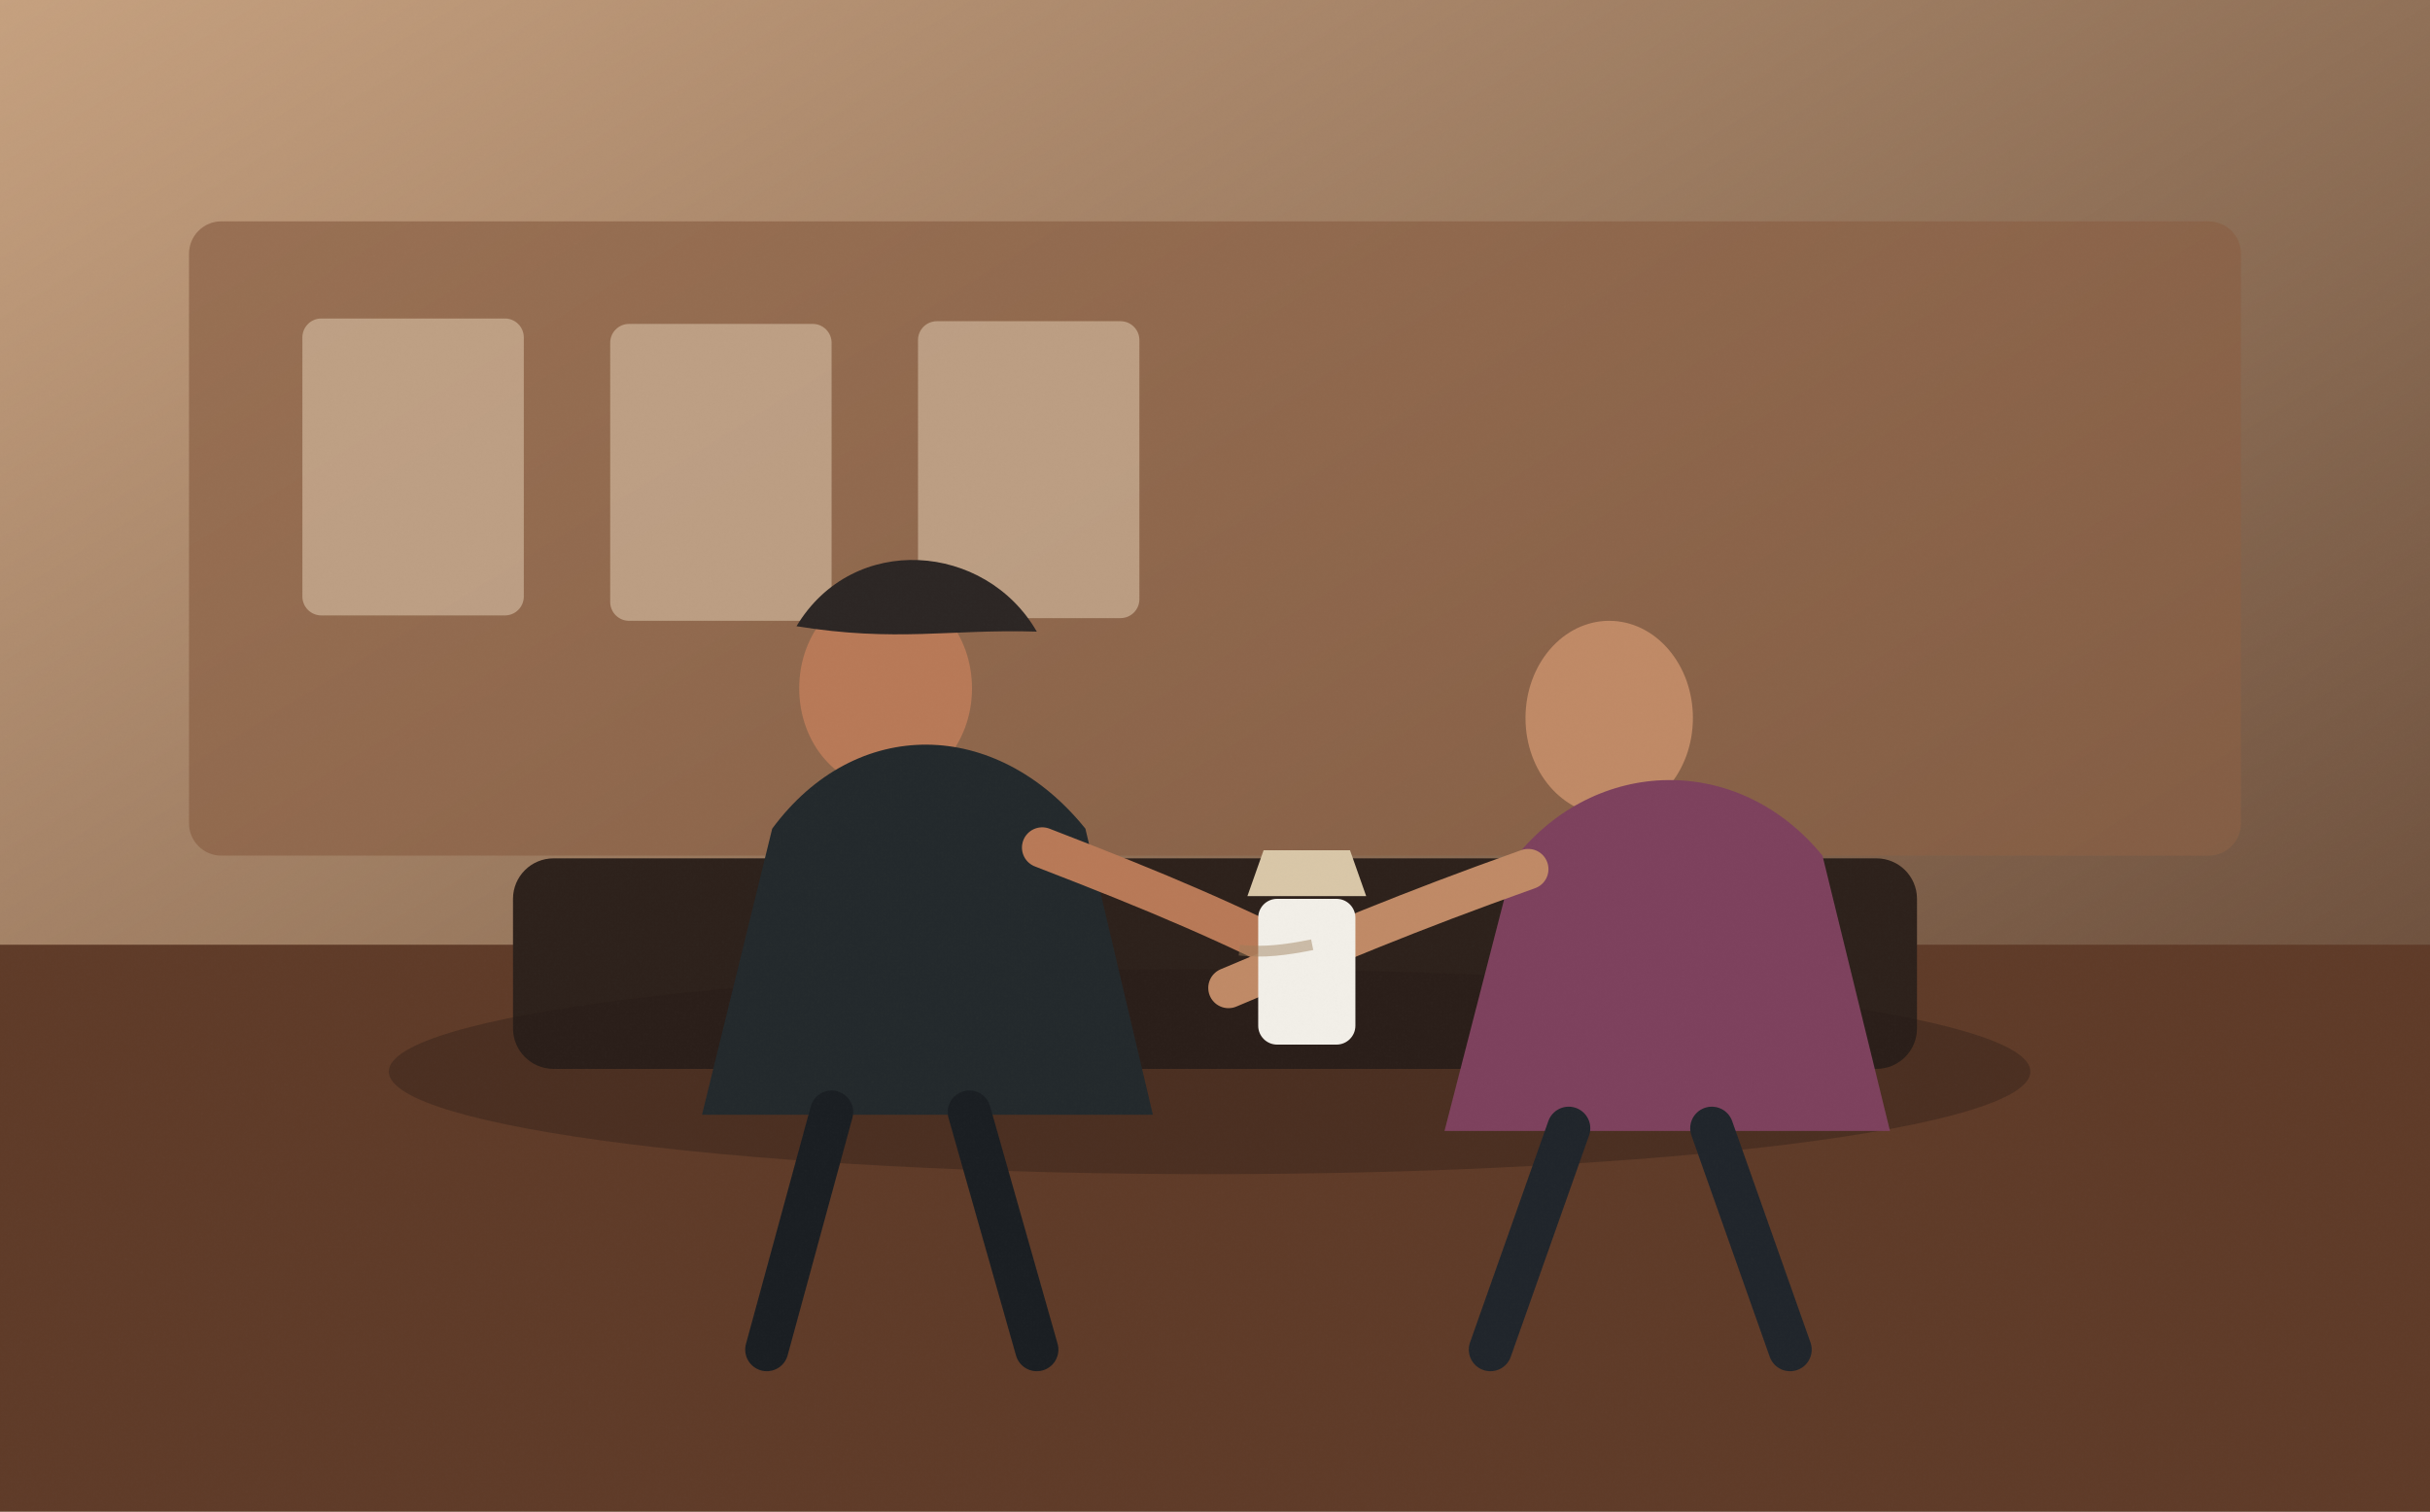
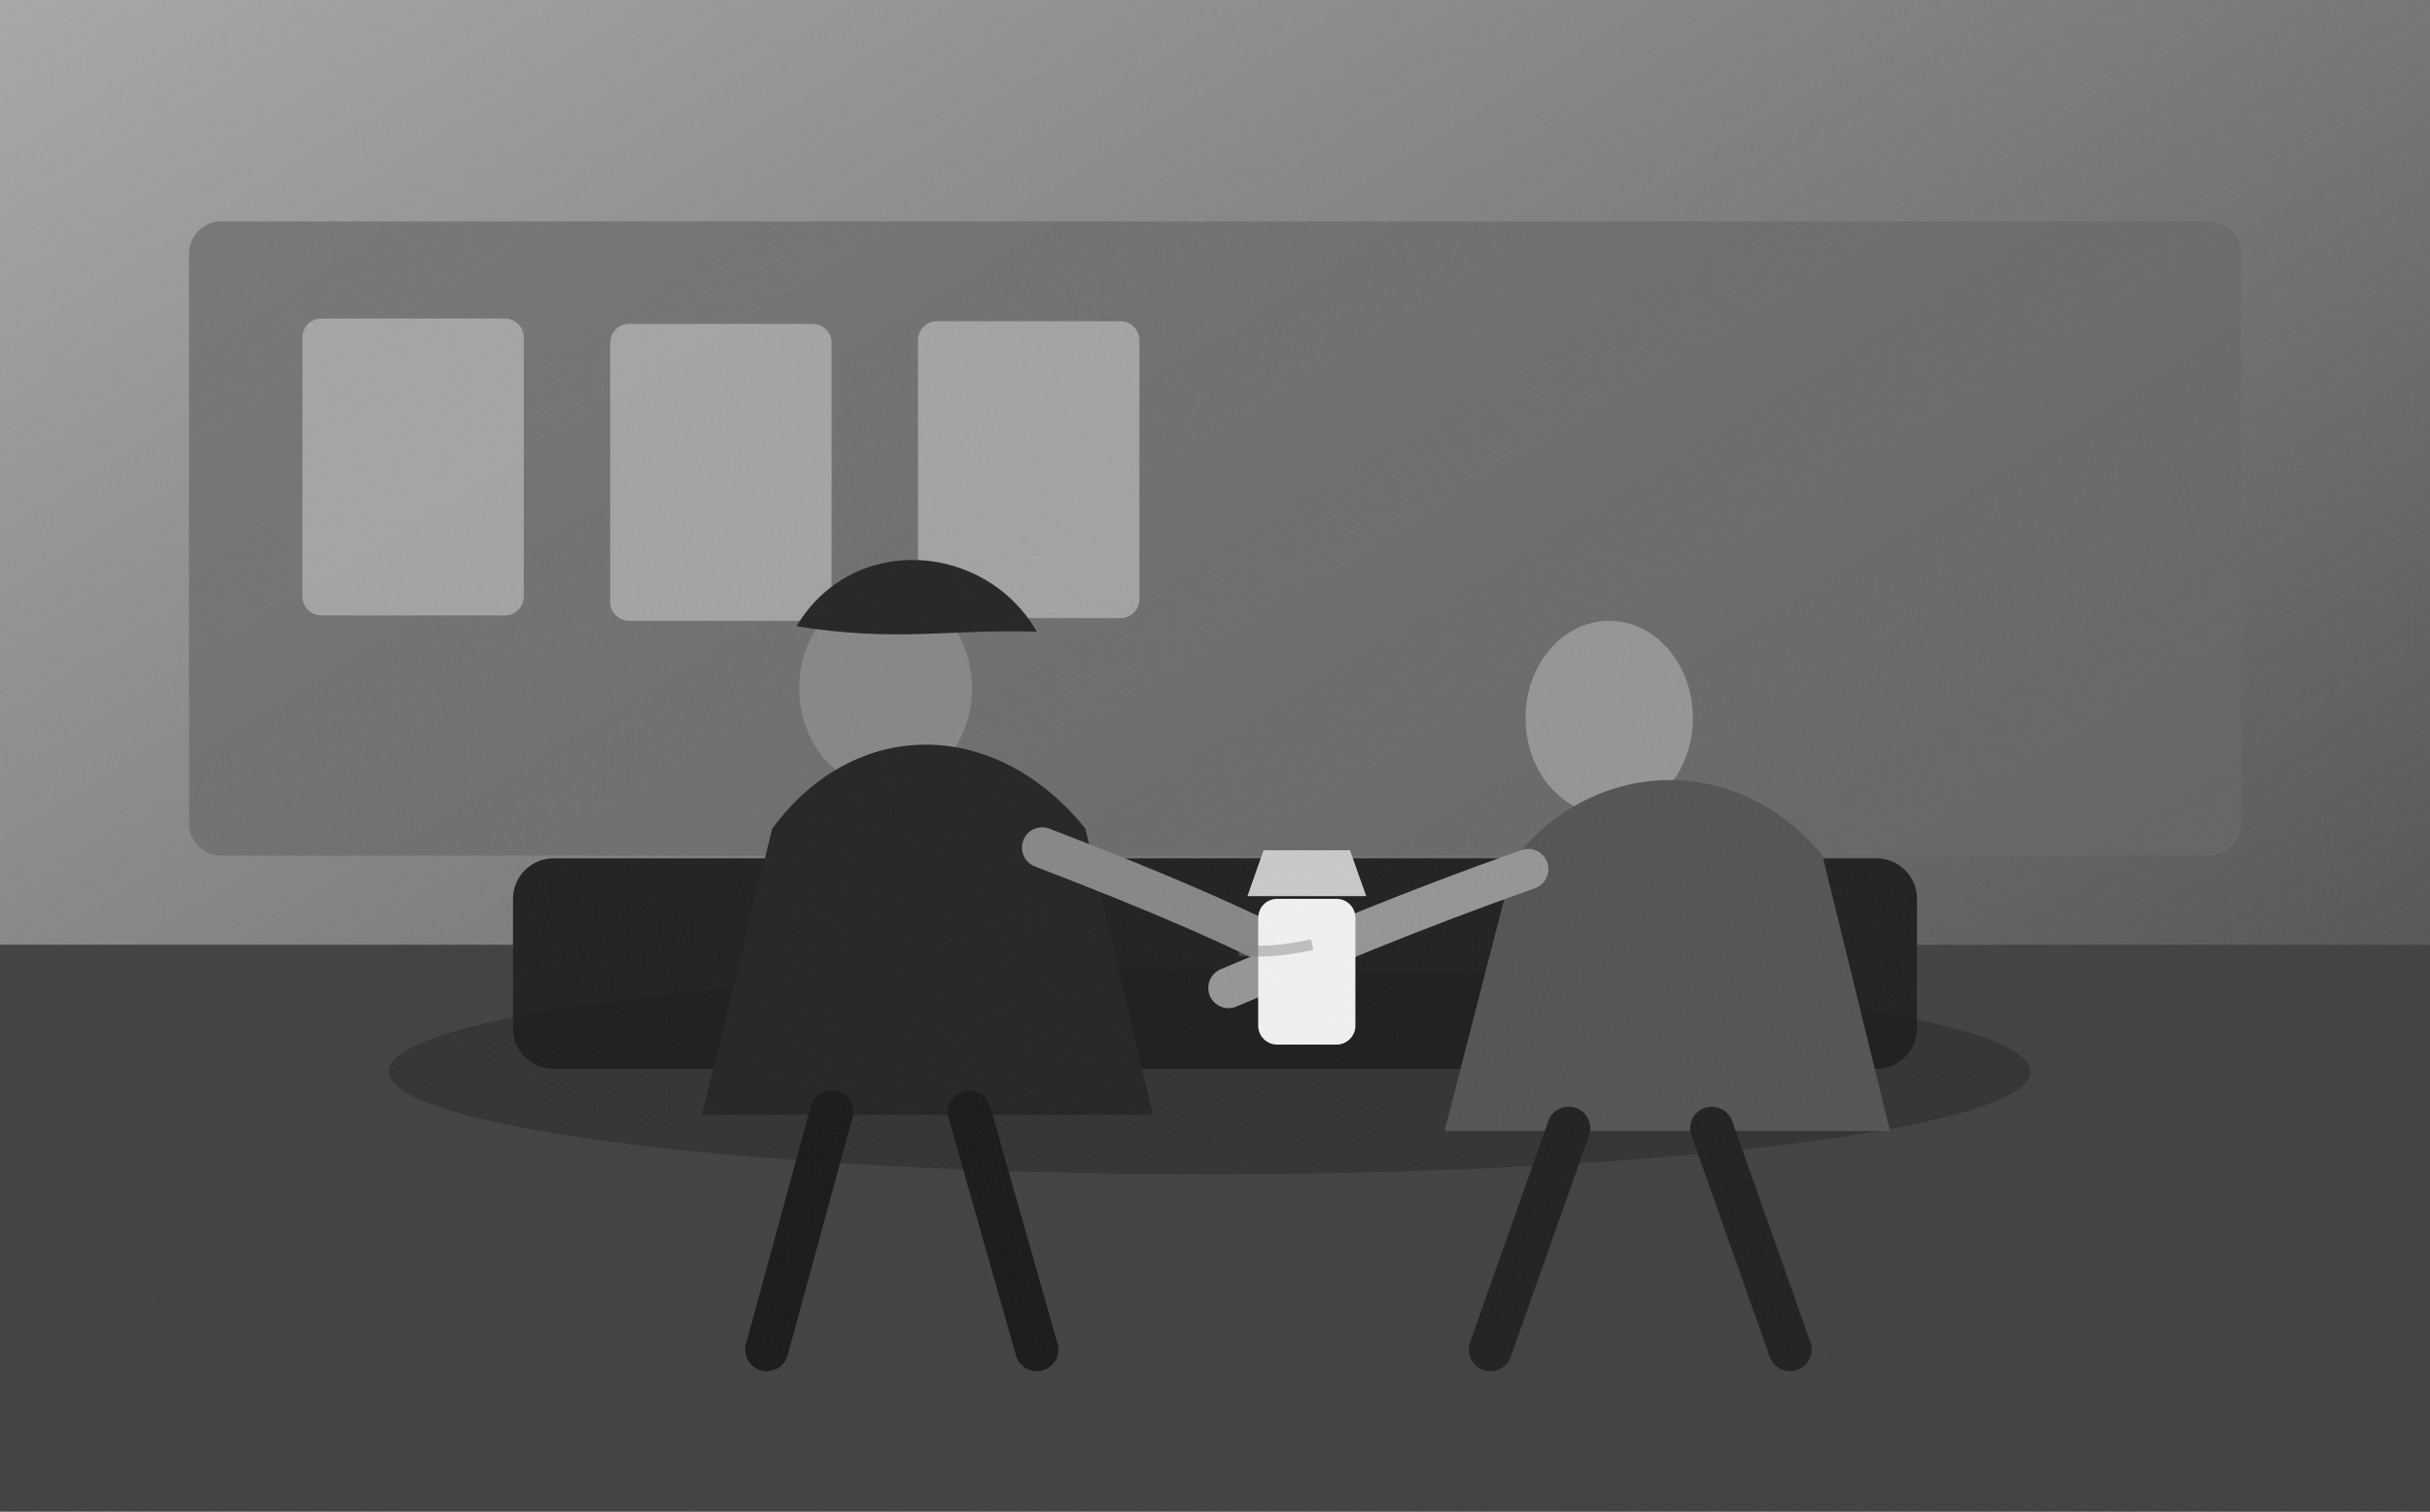
<svg xmlns="http://www.w3.org/2000/svg" viewBox="0 0 900 560" role="img" aria-labelledby="title desc">
  <defs>
    <linearGradient id="cafe" x1="0" y1="0" x2="1" y2="1">
-       <stop stop-color="#c6a17f" />
-       <stop offset="1" stop-color="#5b4030" />
+       <stop stop-color="#a8a8a8" />
+       <stop offset="1" stop-color="#464646" />
    </linearGradient>
    <filter id="grain">
      <feTurbulence baseFrequency=".85" numOctaves="2" />
      <feColorMatrix type="saturate" values="0" />
      <feComponentTransfer>
        <feFuncA type="table" tableValues="0 .07" />
      </feComponentTransfer>
      <feBlend in="SourceGraphic" mode="multiply" />
    </filter>
  </defs>
  <rect width="900" height="560" fill="url(#cafe)" />
-   <rect x="70" y="82" width="760" height="235" rx="12" fill="#8a6045" opacity=".7" />
-   <g fill="#d8c2a6" opacity=".6">
+   <rect x="70" y="82" width="760" height="235" rx="12" fill="#696969" opacity=".7" />
+   <g fill="#c5c5c5" opacity=".6">
    <rect x="112" y="118" width="82" height="110" rx="7" />
    <rect x="226" y="120" width="82" height="110" rx="7" />
    <rect x="340" y="119" width="82" height="110" rx="7" />
  </g>
-   <rect y="350" width="900" height="210" fill="#5f3b28" />
-   <rect x="190" y="318" width="520" height="78" rx="15" fill="#2d211b" />
-   <ellipse cx="448" cy="397" rx="304" ry="38" fill="#261914" opacity=".35" />
+   <rect y="350" width="900" height="210" fill="#444444" />
+   <rect x="190" y="318" width="520" height="78" rx="15" fill="#242424" />
+   <ellipse cx="448" cy="397" rx="304" ry="38" fill="#1c1c1c" opacity=".35" />
  <g>
-     <ellipse cx="328" cy="255" rx="32" ry="37" fill="#b87957" />
-     <path d="M295 232c21-35 70-31 89 2-32-1-52 4-89-2z" fill="#2c2624" />
-     <path d="M286 307c31-42 83-41 116 0l25 106H260z" fill="#23292c" />
-     <path d="M386 314c44 17 70 28 107 47" stroke="#b87957" stroke-width="15" stroke-linecap="round" />
-     <path d="M308 412l-24 88M359 412l25 88" stroke="#1a1e22" stroke-width="16" stroke-linecap="round" />
+     <ellipse cx="328" cy="255" rx="32" ry="37" fill="#888888" />
+     <path d="M295 232c21-35 70-31 89 2-32-1-52 4-89-2z" fill="#282828" />
+     <path d="M286 307c31-42 83-41 116 0l25 106H260z" fill="#282828" />
+     <path d="M386 314c44 17 70 28 107 47" stroke="#888888" stroke-width="15" stroke-linecap="round" />
+     <path d="M308 412l-24 88M359 412l25 88" stroke="#1d1d1d" stroke-width="16" stroke-linecap="round" />
  </g>
  <g>
-     <ellipse cx="596" cy="266" rx="31" ry="36" fill="#c08a66" />
-     <path d="M561 318c30-38 83-39 114-1l25 102H535z" fill="#7d415d" />
-     <path d="M566 322c-45 16-73 28-111 44" stroke="#c08a66" stroke-width="15" stroke-linecap="round" />
-     <path d="M581 418l-29 82M634 418l29 82" stroke="#20252b" stroke-width="16" stroke-linecap="round" />
+     <ellipse cx="596" cy="266" rx="31" ry="36" fill="#969696" />
+     <path d="M561 318c30-38 83-39 114-1l25 102H535z" fill="#565656" />
+     <path d="M566 322c-45 16-73 28-111 44" stroke="#969696" stroke-width="15" stroke-linecap="round" />
+     <path d="M581 418l-29 82M634 418l29 82" stroke="#242424" stroke-width="16" stroke-linecap="round" />
  </g>
  <g>
-     <rect x="466" y="333" width="36" height="54" rx="7" fill="#f2efe8" />
-     <path d="M462 332h44l-6-17h-32z" fill="#d9c7a8" />
-     <path d="M486 350c-10 2-18 3-27 2" stroke="#9c7d58" stroke-width="4" opacity=".45" />
+     <rect x="466" y="333" width="36" height="54" rx="7" fill="#efefef" />
+     <path d="M462 332h44l-6-17h-32z" fill="#c9c9c9" />
+     <path d="M486 350c-10 2-18 3-27 2" stroke="#828282" stroke-width="4" opacity=".45" />
  </g>
  <rect width="900" height="560" fill="transparent" filter="url(#grain)" opacity=".32" />
</svg>
